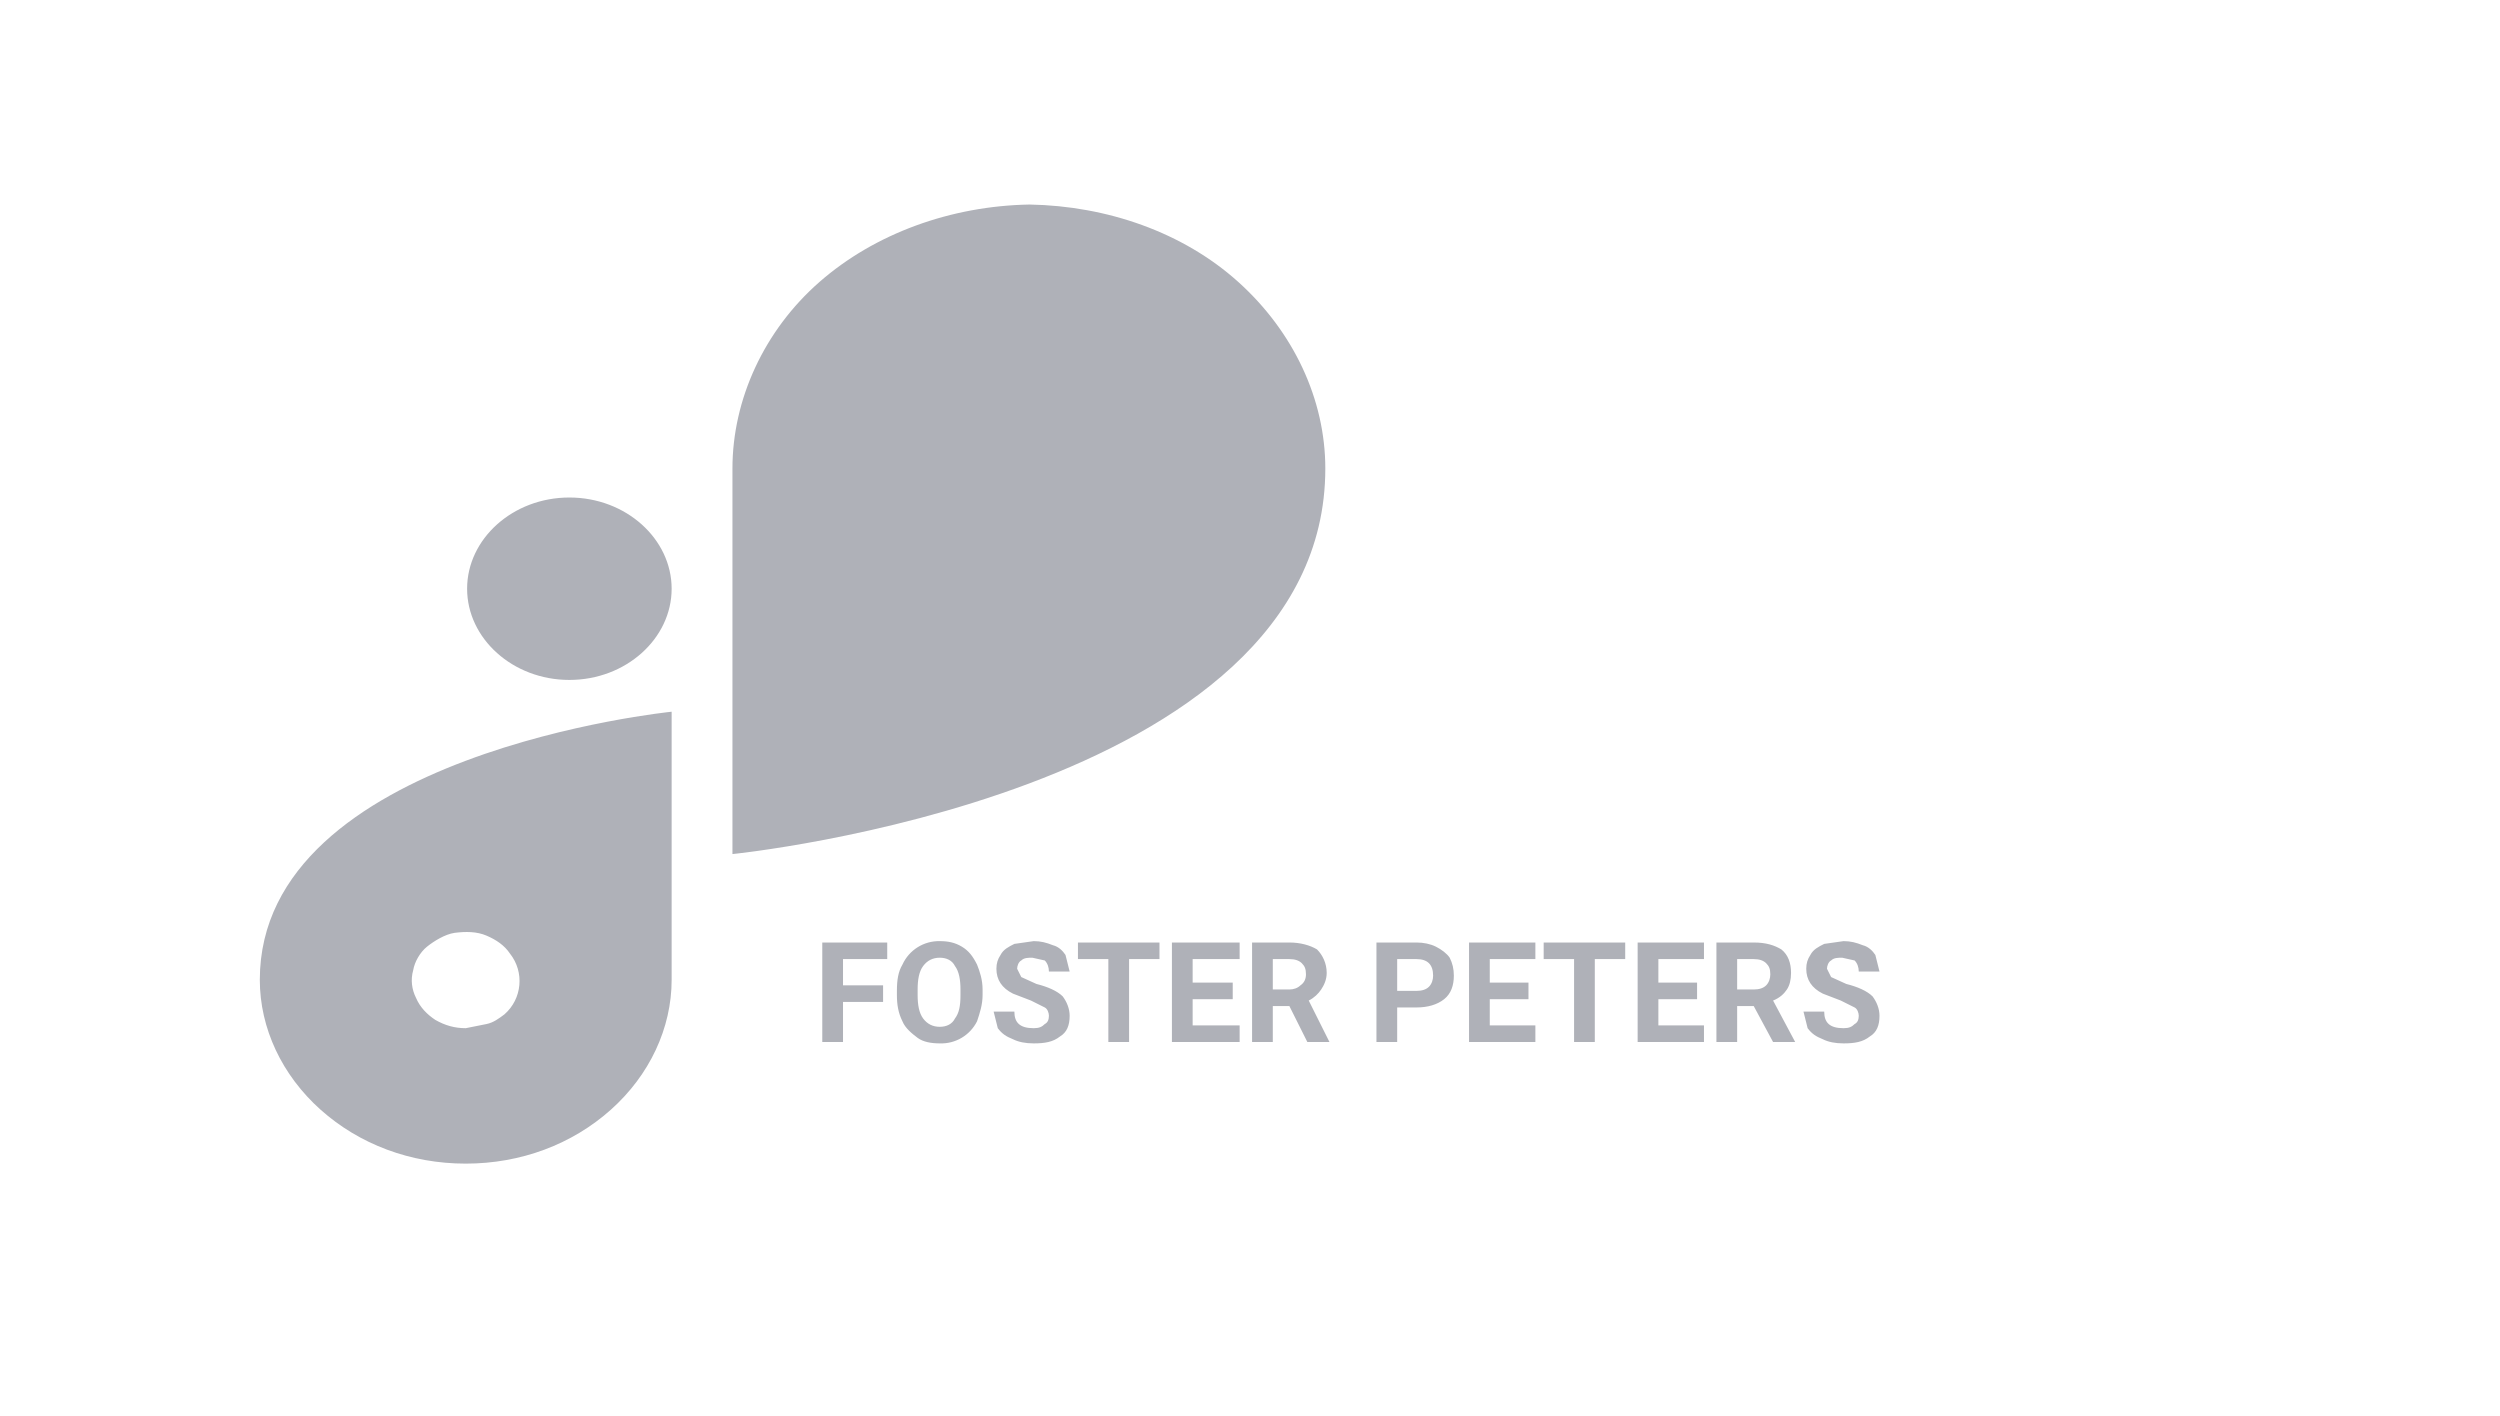
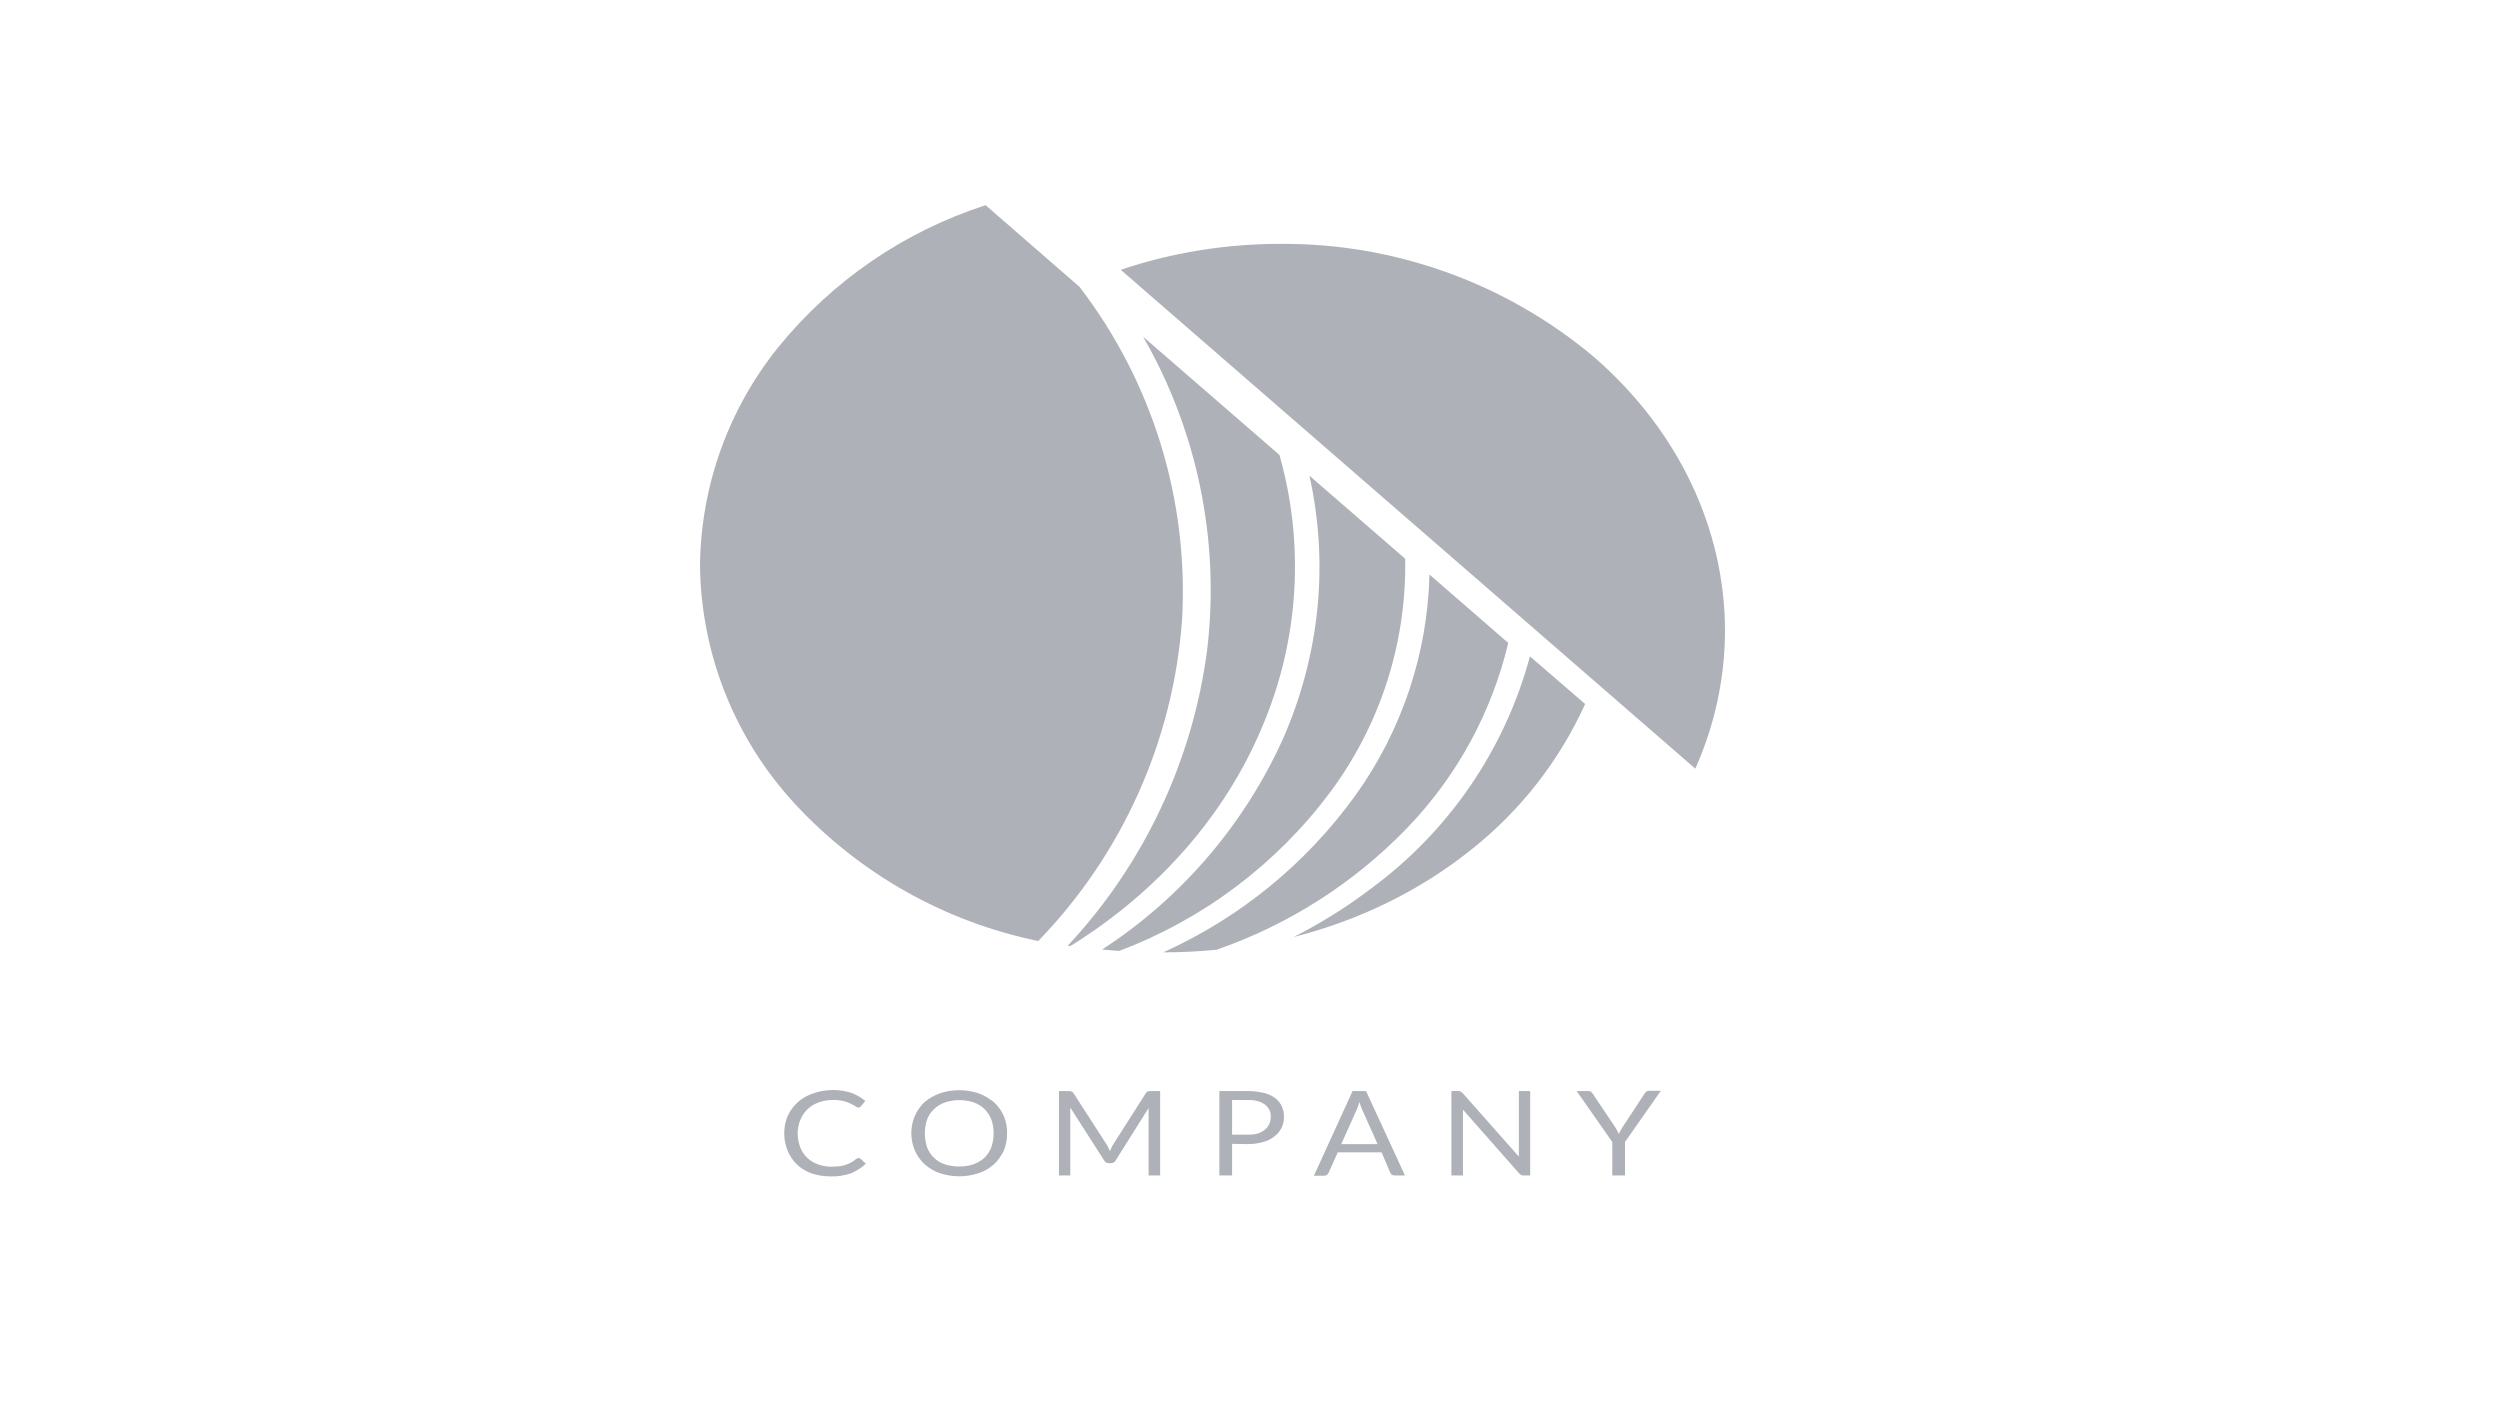
- <svg xmlns="http://www.w3.org/2000/svg" width="1809" height="1024">
-   <path fill="#afb1b8" d="M412 360c-41 0-74 30-74 66s33 66 74 66 74-30 74-66-33-66-74-66zM959 339c0-50-23-99-63-135s-95-55-151-56c-57 1-112 21-152 56s-63 85-63 135v279s429-43 429-279zM188 709c0 35 16 69 44 94s65 39 105 39 77-14 105-39 44-59 44-94V515s-298 30-298 194zm149 35c-8 0-15-2-22-6-6-4-11-9-14-16-3-6-4-13-2-20 1-6 5-13 10-17s13-9 20-10c8-1 16-1 23 2s13 7 17 13a32 32 0 0 1-4 44c-4 3-8 6-13 7l-15 3zM639 725h-29v29h-15v-72h47v12h-32v19h29v12zm72-5c0 7-2 13-4 19a29 29 0 0 1-27 16c-6 0-12-1-16-4s-9-7-11-12c-3-6-4-12-4-19v-3c0-8 1-14 4-19a29 29 0 0 1 27-17c6 0 11 1 16 4s8 7 11 13c2 5 4 11 4 18v4zm-16-4c0-7-1-13-4-17-2-4-6-6-11-6s-9 2-12 6-4 10-4 17v4c0 7 1 13 4 17s7 6 12 6 9-2 11-6c3-4 4-9 4-17v-4zm64 19c0-2-1-5-3-6l-10-5-13-5c-8-4-12-10-12-18 0-4 1-7 3-10 2-4 6-6 10-8l14-2c5 0 9 1 14 3 4 1 7 4 9 7l3 12h-15c0-3-1-6-3-8l-9-2c-3 0-6 0-8 2-2 1-3 4-3 6l3 6 11 5c8 2 15 5 19 9 3 4 5 9 5 14 0 7-2 12-7 15-5 4-11 5-19 5-6 0-11-1-15-3-5-2-8-4-11-8l-3-12h15c0 8 4 12 14 12 4 0 6-1 8-3 2-1 3-3 3-6zm80-41h-22v60h-15v-60h-22v-12h59v12zm53 29h-29v19h34v12h-49v-72h49v12h-34v17h29v12zm41 5h-12v26h-15v-72h27c8 0 15 2 20 5 4 4 7 10 7 17 0 5-2 9-4 12s-5 6-9 8l15 30h-16l-13-26zm-12-12h12c3 0 6-1 8-3 3-2 4-5 4-8 0-4-1-6-3-8s-5-3-9-3h-12v22zm90 13v25h-15v-72h29c5 0 10 1 14 3s8 5 10 8c2 4 3 8 3 13 0 7-2 13-7 17s-12 6-20 6h-14zm0-12h14c4 0 7-1 9-3s3-5 3-8c0-4-1-7-3-9s-5-3-9-3h-14v23zm95 6h-28v19h33v12h-48v-72h48v12h-33v17h28v12zm70-29h-22v60h-15v-60h-22v-12h59v12zm52 29h-28v19h33v12h-48v-72h48v12h-33v17h28v12zm41 5h-12v26h-15v-72h27c9 0 15 2 20 5 5 4 7 10 7 17 0 5-1 9-3 12s-5 6-10 8l16 30h-16l-14-26zm-12-12h12c4 0 7-1 9-3s3-5 3-8c0-4-1-6-3-8s-5-3-9-3h-12v22zm88 19c0-2-1-5-3-6l-10-5-13-5c-8-4-12-10-12-18 0-4 1-7 3-10 2-4 6-6 10-8l14-2c5 0 9 1 14 3 4 1 7 4 9 7l3 12h-15c0-3-1-6-3-8l-9-2c-3 0-6 0-8 2-2 1-3 4-3 6l3 6 11 5c8 2 15 5 19 9 3 4 5 9 5 14 0 7-2 12-7 15-5 4-11 5-19 5-6 0-11-1-15-3-5-2-8-4-11-8l-3-12h15c0 8 4 12 14 12 4 0 6-1 8-3 2-1 3-3 3-6z" />
+ <svg xmlns="http://www.w3.org/2000/svg" width="106" height="60" fill="none">
+   <path fill="#AFB1B8" d="m36.4 49.1.05.01.04.02.22.21c-.17.17-.38.3-.61.4-.28.1-.58.15-.87.14-.28 0-.56-.04-.82-.13a1.67 1.67 0 0 1-1.01-.95 1.93 1.93 0 0 1 0-1.49c.1-.21.24-.41.43-.58.18-.16.4-.29.65-.37a2.56 2.56 0 0 1 1.63-.02c.21.08.41.2.58.34l-.18.22a.18.18 0 0 1-.05.04.13.13 0 0 1-.07.02.18.18 0 0 1-.08-.03l-.1-.06-.13-.07a1.55 1.55 0 0 0-.76-.16c-.2 0-.41.03-.6.1a1.29 1.29 0 0 0-.78.73 1.5 1.5 0 0 0-.12.58c0 .2.04.41.11.6a1.24 1.24 0 0 0 .76.72c.18.06.37.1.56.1l.33-.02a1.32 1.32 0 0 0 .72-.31.17.17 0 0 1 .1-.04ZM42.7 48.05c0 .26-.04.5-.14.74-.1.21-.23.4-.41.57-.19.17-.4.3-.65.38-.53.18-1.12.18-1.66 0a1.91 1.91 0 0 1-.64-.38 1.68 1.68 0 0 1-.41-.58c-.2-.47-.2-1 0-1.47.1-.22.23-.41.41-.58.19-.16.4-.28.64-.37a2.61 2.61 0 0 1 1.66 0c.24.09.46.22.65.38a1.7 1.7 0 0 1 .55 1.31Zm-.57 0c0-.2-.03-.4-.1-.59a1.22 1.22 0 0 0-.75-.72 1.92 1.92 0 0 0-1.2 0 1.3 1.3 0 0 0-.47.28 1.2 1.2 0 0 0-.3.44c-.13.39-.13.8 0 1.19a1.2 1.2 0 0 0 .76.72c.39.12.82.12 1.2 0 .18-.07.34-.16.47-.28.13-.13.23-.28.29-.44.07-.2.1-.4.1-.6ZM47 48.67l.06.14.06-.14.07-.13 1.4-2.2c.02-.03.05-.06.07-.06a.37.37 0 0 1 .12-.02h.41v3.58h-.49v-2.86l-1.4 2.23a.2.2 0 0 1-.08.08.25.25 0 0 1-.12.03h-.08a.24.24 0 0 1-.12-.03.2.2 0 0 1-.08-.08l-1.44-2.25v2.88h-.48v-3.58h.42c.03 0 .07 0 .11.02.03.01.06.03.08.06l1.42 2.2.07.13ZM52.24 48.5v1.34h-.54v-3.58h1.22c.22 0 .45.03.67.08.18.04.34.12.48.22.13.1.22.22.28.35.06.15.1.3.09.46a1 1 0 0 1-.4.81c-.14.11-.3.2-.48.24a2.3 2.3 0 0 1-.66.09l-.66-.01Zm0-.39h.66c.15 0 .29-.01.43-.05a.92.92 0 0 0 .3-.16.69.69 0 0 0 .25-.54.6.6 0 0 0-.05-.28.69.69 0 0 0-.2-.25c-.2-.14-.46-.2-.73-.19h-.66v1.47ZM59.57 49.84h-.43a.2.2 0 0 1-.12-.03.22.22 0 0 1-.07-.08l-.37-.87h-1.86l-.39.87a.2.2 0 0 1-.2.12h-.42l1.64-3.59h.57l1.65 3.58Zm-2.7-1.33h1.54l-.65-1.45c-.05-.11-.09-.23-.12-.34l-.06.19-.06.15-.65 1.45ZM61.93 46.28l.08.06 2.39 2.7V46.26h.48v3.58h-.27c-.04 0-.08 0-.11-.02a.3.3 0 0 1-.09-.07l-2.38-2.7v2.79h-.49v-3.58h.3c.02 0 .06 0 .09.02ZM68.9 48.42v1.42h-.54v-1.42l-1.51-2.16h.49a.2.2 0 0 1 .12.03l.07.08.94 1.4a2.18 2.18 0 0 1 .17.31l.07-.15.1-.16.92-1.4a.37.37 0 0 1 .07-.08.18.18 0 0 1 .12-.04h.5l-1.52 2.17ZM46.73 40.26l.72.06a19.95 19.95 0 0 0 8.95-6.73 16.11 16.11 0 0 0 3.18-9.9l-4.06-3.52c.83 3.73.44 7.58-1.11 11.13a20.96 20.96 0 0 1-7.68 8.96Z" />
+   <path fill="#AFB1B8" d="m45.28 40.1.11.01c3.7-2.3 6.53-5.51 8.1-9.23a17.33 17.33 0 0 0 .76-11.59l-5.78-5.01a21.53 21.53 0 0 1 2.71 13.3 22.68 22.68 0 0 1-5.9 12.51ZM64.87 27.83a18.04 18.04 0 0 1-6.8 9.89c-1 .76-2.08 1.43-3.22 2.01 2.79-.71 5.36-1.97 7.5-3.68a16.65 16.65 0 0 0 4.86-6.2l-2.34-2.02Z" />
+   <path fill="#AFB1B8" d="m63.95 27.26-3.34-2.9a16.76 16.76 0 0 1-3.13 9.35 20.37 20.37 0 0 1-8.16 6.67h.02c.75 0 1.5-.04 2.24-.11a20.61 20.61 0 0 0 8.07-5.15 16.95 16.95 0 0 0 4.3-7.86ZM45.77 12.16 41.79 8.7A18.75 18.75 0 0 0 33 14.72 15 15 0 0 0 29.68 24a15.14 15.14 0 0 0 4.03 10.09 19.39 19.39 0 0 0 10.31 5.81 21.84 21.84 0 0 0 6.1-13.62 21.22 21.22 0 0 0-4.35-14.12ZM73.14 26.73c-.01-4.35-2-8.5-5.54-11.58a20.45 20.45 0 0 0-13.32-4.81c-2.31 0-4.6.37-6.76 1.1l24.36 21.15a14.35 14.35 0 0 0 1.26-5.86Z" />
</svg>
